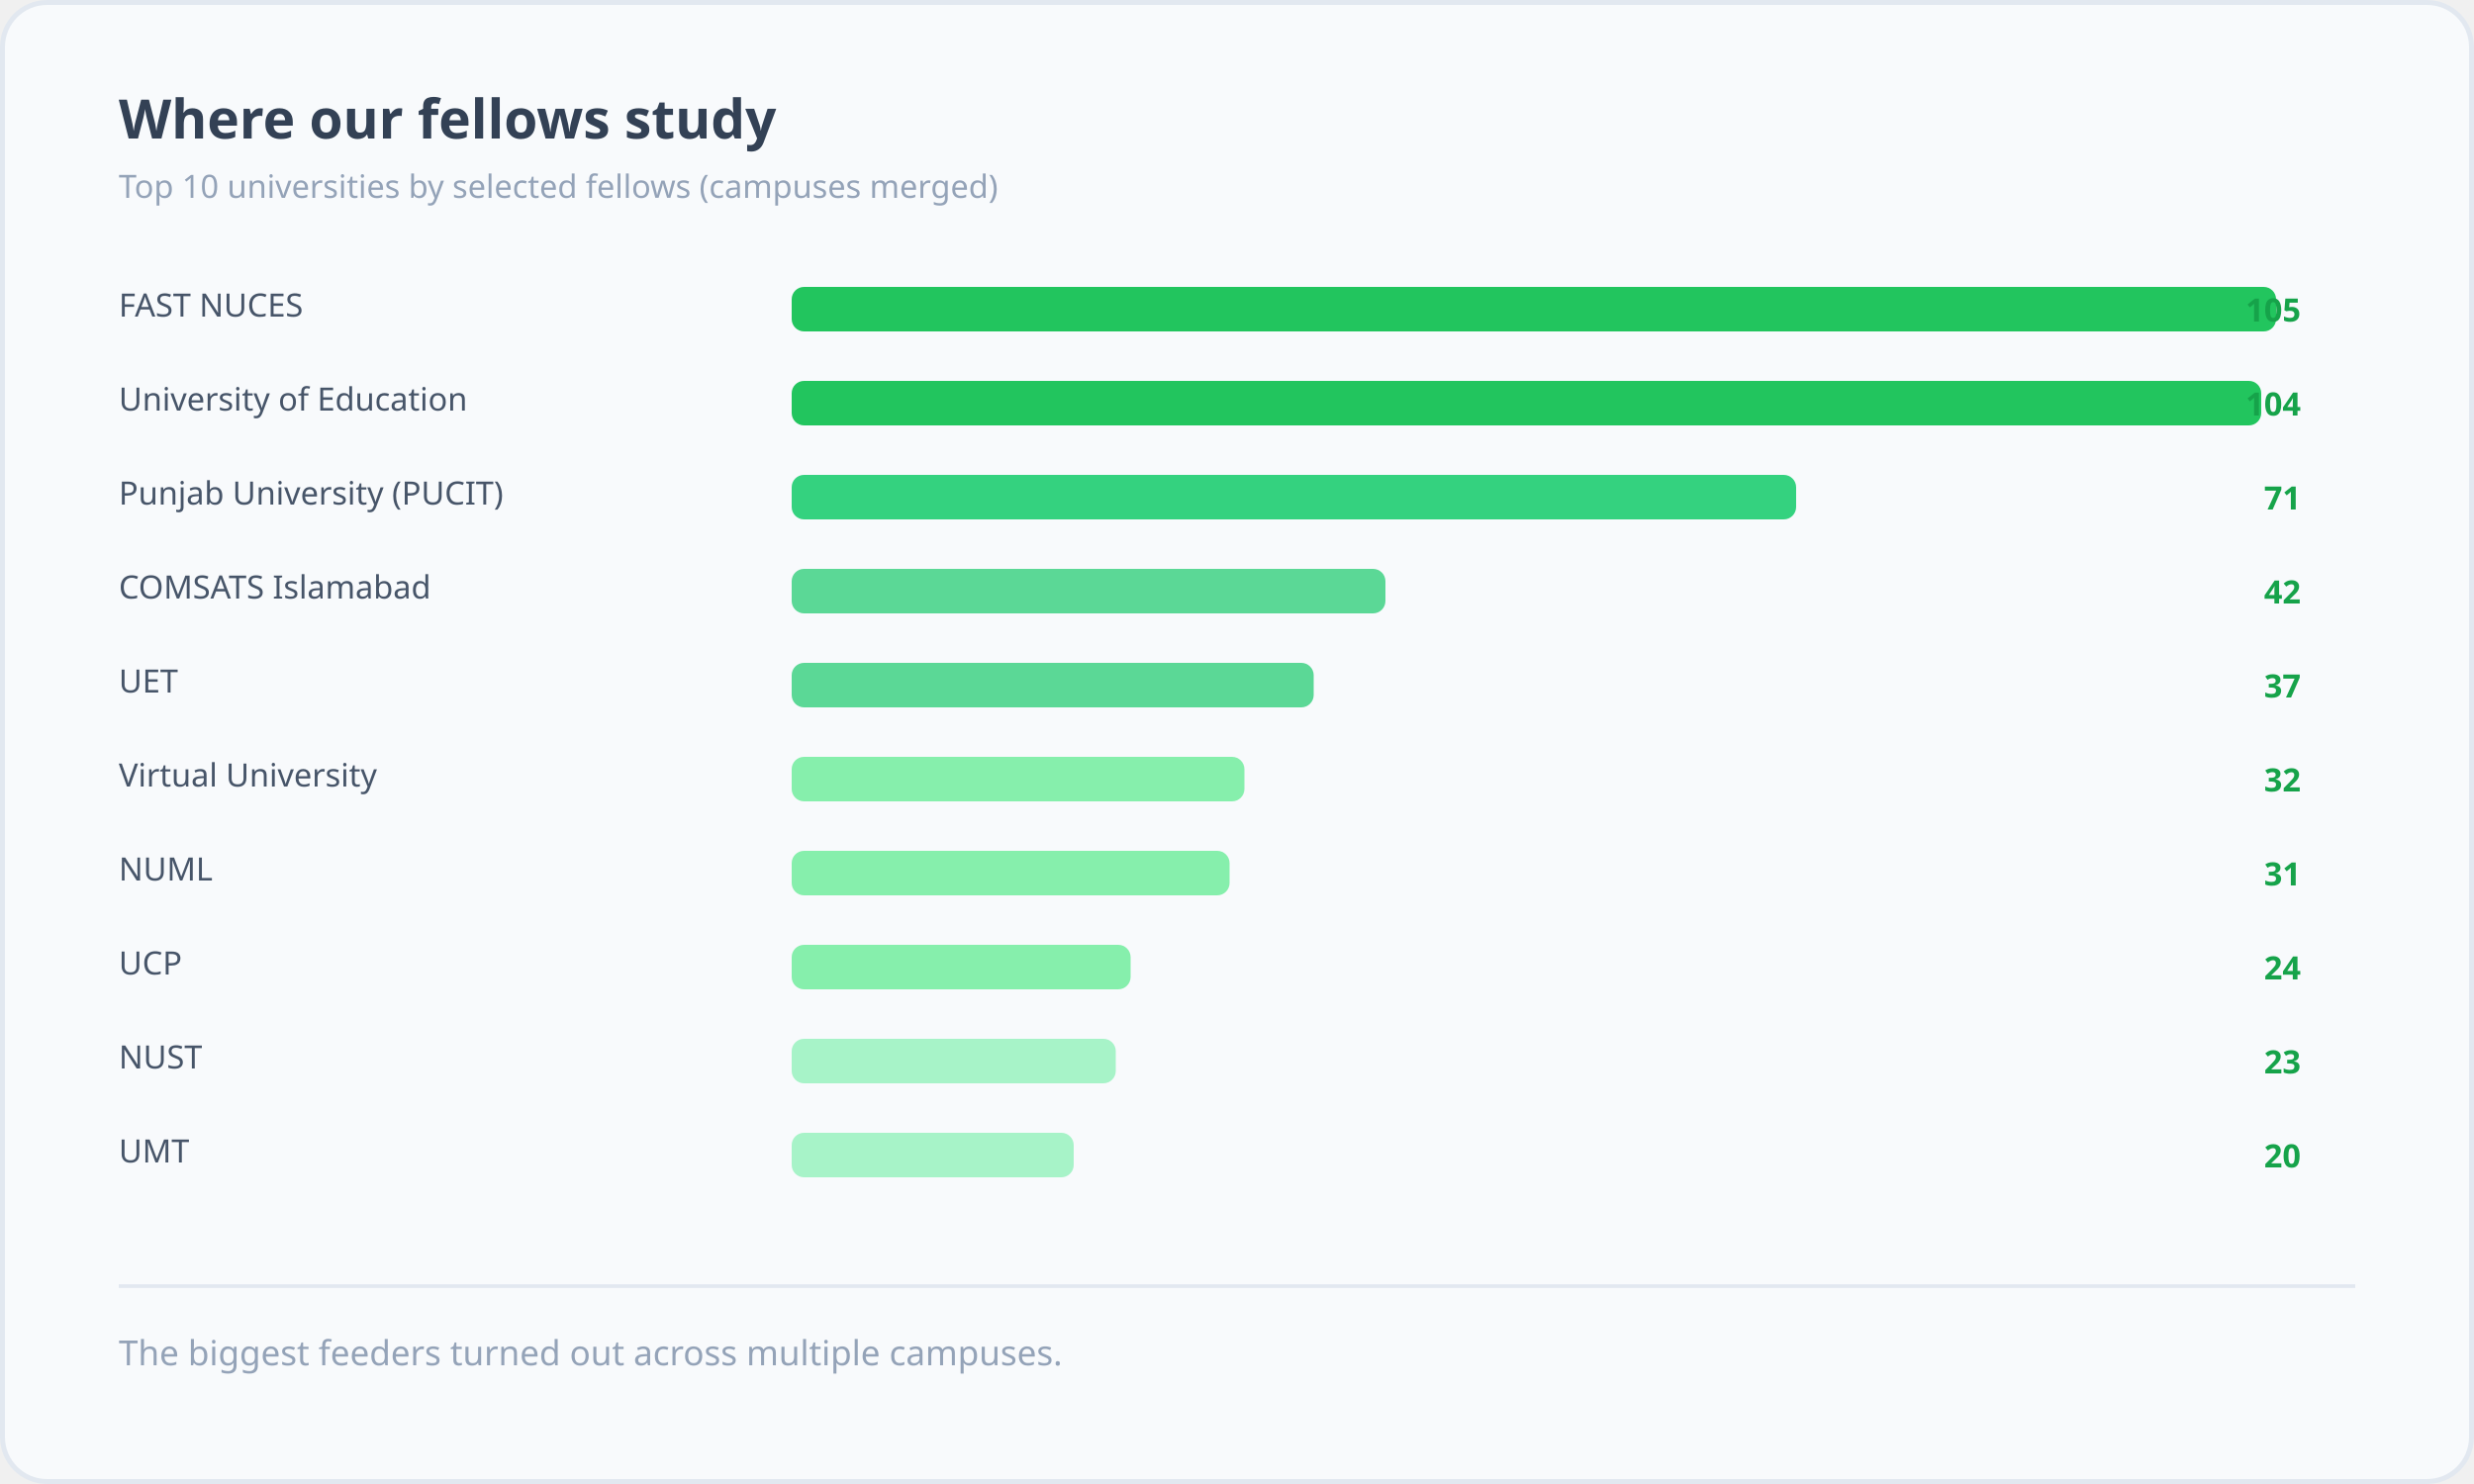
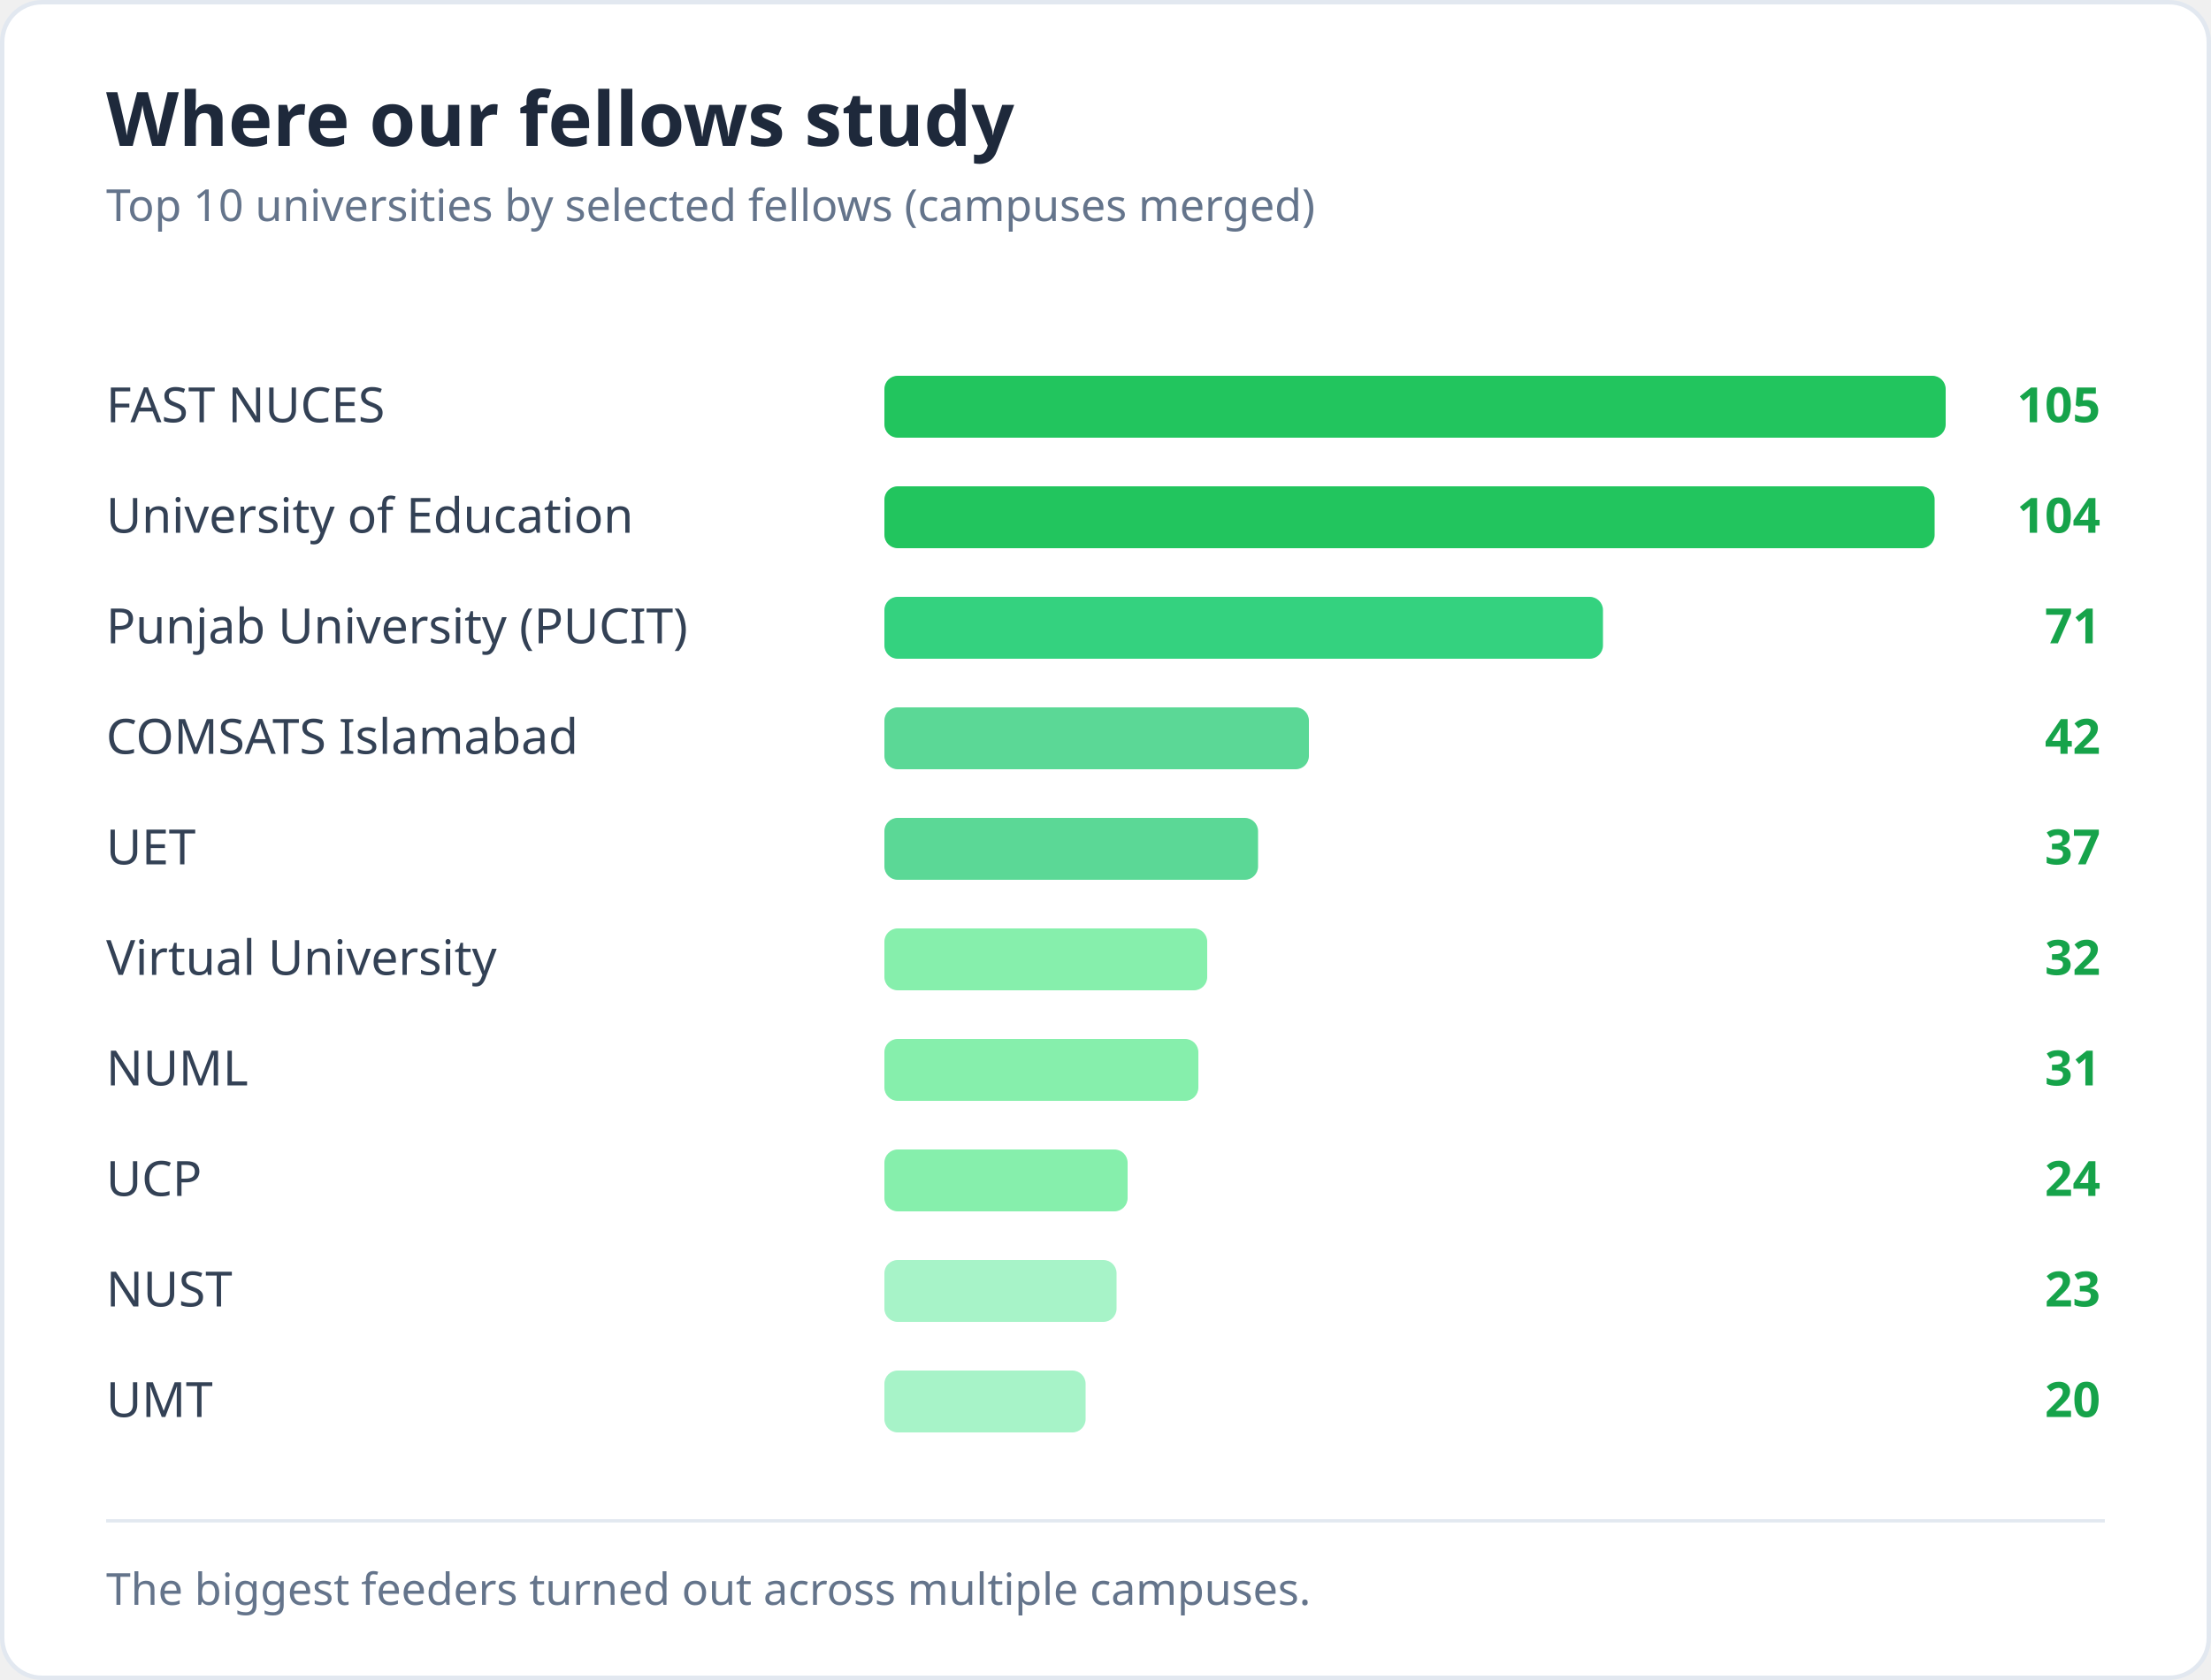
- <svg xmlns="http://www.w3.org/2000/svg" width="1000" height="600" viewBox="0 0 1000 600" fill="none" role="img" aria-label="Top universities by selected fellows">
-   <rect x="1" y="1" width="998" height="598" rx="18" fill="#F8FAFC" stroke="#E2E8F0" stroke-width="2" />
-   <text x="48" y="56" font-family="ui-sans-serif, system-ui, sans-serif" font-size="22" font-weight="700" fill="#334155">Where our fellows study</text>
-   <text x="48" y="80" font-family="ui-sans-serif, system-ui, sans-serif" font-size="13" fill="#94A3B8">Top 10 universities by selected fellows (campuses merged)</text>
-   <g font-family="ui-sans-serif, system-ui, sans-serif" font-size="13" fill="#475569">
-     <text x="48" y="128">FAST NUCES</text>
-     <rect x="320" y="116" width="600" height="18" rx="5" fill="#22C55E" />
-     <text x="930" y="130" text-anchor="end" fill="#16A34A" font-weight="700">105</text>
-     <text x="48" y="166">University of Education</text>
-     <rect x="320" y="154" width="594" height="18" rx="5" fill="#22C55E" />
-     <text x="930" y="168" text-anchor="end" fill="#16A34A" font-weight="700">104</text>
-     <text x="48" y="204">Punjab University (PUCIT)</text>
-     <rect x="320" y="192" width="406" height="18" rx="5" fill="#34D27F" />
-     <text x="930" y="206" text-anchor="end" fill="#16A34A" font-weight="700">71</text>
-     <text x="48" y="242">COMSATS Islamabad</text>
-     <rect x="320" y="230" width="240" height="18" rx="5" fill="#5BD896" />
-     <text x="930" y="244" text-anchor="end" fill="#16A34A" font-weight="700">42</text>
-     <text x="48" y="280">UET</text>
-     <rect x="320" y="268" width="211" height="18" rx="5" fill="#5BD896" />
-     <text x="930" y="282" text-anchor="end" fill="#16A34A" font-weight="700">37</text>
-     <text x="48" y="318">Virtual University</text>
-     <rect x="320" y="306" width="183" height="18" rx="5" fill="#86EFAC" />
-     <text x="930" y="320" text-anchor="end" fill="#16A34A" font-weight="700">32</text>
-     <text x="48" y="356">NUML</text>
-     <rect x="320" y="344" width="177" height="18" rx="5" fill="#86EFAC" />
-     <text x="930" y="358" text-anchor="end" fill="#16A34A" font-weight="700">31</text>
-     <text x="48" y="394">UCP</text>
-     <rect x="320" y="382" width="137" height="18" rx="5" fill="#86EFAC" />
-     <text x="930" y="396" text-anchor="end" fill="#16A34A" font-weight="700">24</text>
-     <text x="48" y="432">NUST</text>
-     <rect x="320" y="420" width="131" height="18" rx="5" fill="#A7F3C8" />
-     <text x="930" y="434" text-anchor="end" fill="#16A34A" font-weight="700">23</text>
-     <text x="48" y="470">UMT</text>
-     <rect x="320" y="458" width="114" height="18" rx="5" fill="#A7F3C8" />
-     <text x="930" y="472" text-anchor="end" fill="#16A34A" font-weight="700">20</text>
+ <svg xmlns="http://www.w3.org/2000/svg" width="1000" height="760" viewBox="0 0 1000 760" fill="none" role="img" aria-label="Top universities by selected fellows">
+   <rect x="1" y="1" width="998" height="758" rx="18" fill="#FFFFFF" stroke="#E2E8F0" stroke-width="2" />
+   <text x="48" y="66" font-family="ui-sans-serif, system-ui, sans-serif" font-size="34" font-weight="800" fill="#1E293B">Where our fellows study</text>
+   <text x="48" y="100" font-family="ui-sans-serif, system-ui, sans-serif" font-size="20" fill="#64748B">Top 10 universities by selected fellows (campuses merged)</text>
+   <g font-family="ui-sans-serif, system-ui, sans-serif" font-size="22" fill="#334155">
+     <text x="48" y="191">FAST NUCES</text>
+     <rect x="400" y="170" width="480" height="28" rx="6" fill="#22C55E" />
+     <text x="950" y="191" text-anchor="end" fill="#16A34A" font-weight="800">105</text>
+     <text x="48" y="241">University of Education</text>
+     <rect x="400" y="220" width="475" height="28" rx="6" fill="#22C55E" />
+     <text x="950" y="241" text-anchor="end" fill="#16A34A" font-weight="800">104</text>
+     <text x="48" y="291">Punjab University (PUCIT)</text>
+     <rect x="400" y="270" width="325" height="28" rx="6" fill="#34D27F" />
+     <text x="950" y="291" text-anchor="end" fill="#16A34A" font-weight="800">71</text>
+     <text x="48" y="341">COMSATS Islamabad</text>
+     <rect x="400" y="320" width="192" height="28" rx="6" fill="#5BD896" />
+     <text x="950" y="341" text-anchor="end" fill="#16A34A" font-weight="800">42</text>
+     <text x="48" y="391">UET</text>
+     <rect x="400" y="370" width="169" height="28" rx="6" fill="#5BD896" />
+     <text x="950" y="391" text-anchor="end" fill="#16A34A" font-weight="800">37</text>
+     <text x="48" y="441">Virtual University</text>
+     <rect x="400" y="420" width="146" height="28" rx="6" fill="#86EFAC" />
+     <text x="950" y="441" text-anchor="end" fill="#16A34A" font-weight="800">32</text>
+     <text x="48" y="491">NUML</text>
+     <rect x="400" y="470" width="142" height="28" rx="6" fill="#86EFAC" />
+     <text x="950" y="491" text-anchor="end" fill="#16A34A" font-weight="800">31</text>
+     <text x="48" y="541">UCP</text>
+     <rect x="400" y="520" width="110" height="28" rx="6" fill="#86EFAC" />
+     <text x="950" y="541" text-anchor="end" fill="#16A34A" font-weight="800">24</text>
+     <text x="48" y="591">NUST</text>
+     <rect x="400" y="570" width="105" height="28" rx="6" fill="#A7F3C8" />
+     <text x="950" y="591" text-anchor="end" fill="#16A34A" font-weight="800">23</text>
+     <text x="48" y="641">UMT</text>
+     <rect x="400" y="620" width="91" height="28" rx="6" fill="#A7F3C8" />
+     <text x="950" y="641" text-anchor="end" fill="#16A34A" font-weight="800">20</text>
  </g>
-   <line x1="48" y1="520" x2="952" y2="520" stroke="#E2E8F0" stroke-width="1.5" />
-   <text x="48" y="552" font-family="ui-sans-serif, system-ui, sans-serif" font-size="14" fill="#94A3B8">The biggest feeders turned out across multiple campuses.</text>
+   <line x1="48" y1="688" x2="952" y2="688" stroke="#E2E8F0" stroke-width="1.5" />
+   <text x="48" y="726" font-family="ui-sans-serif, system-ui, sans-serif" font-size="20" fill="#64748B">The biggest feeders turned out across multiple campuses.</text>
</svg>
